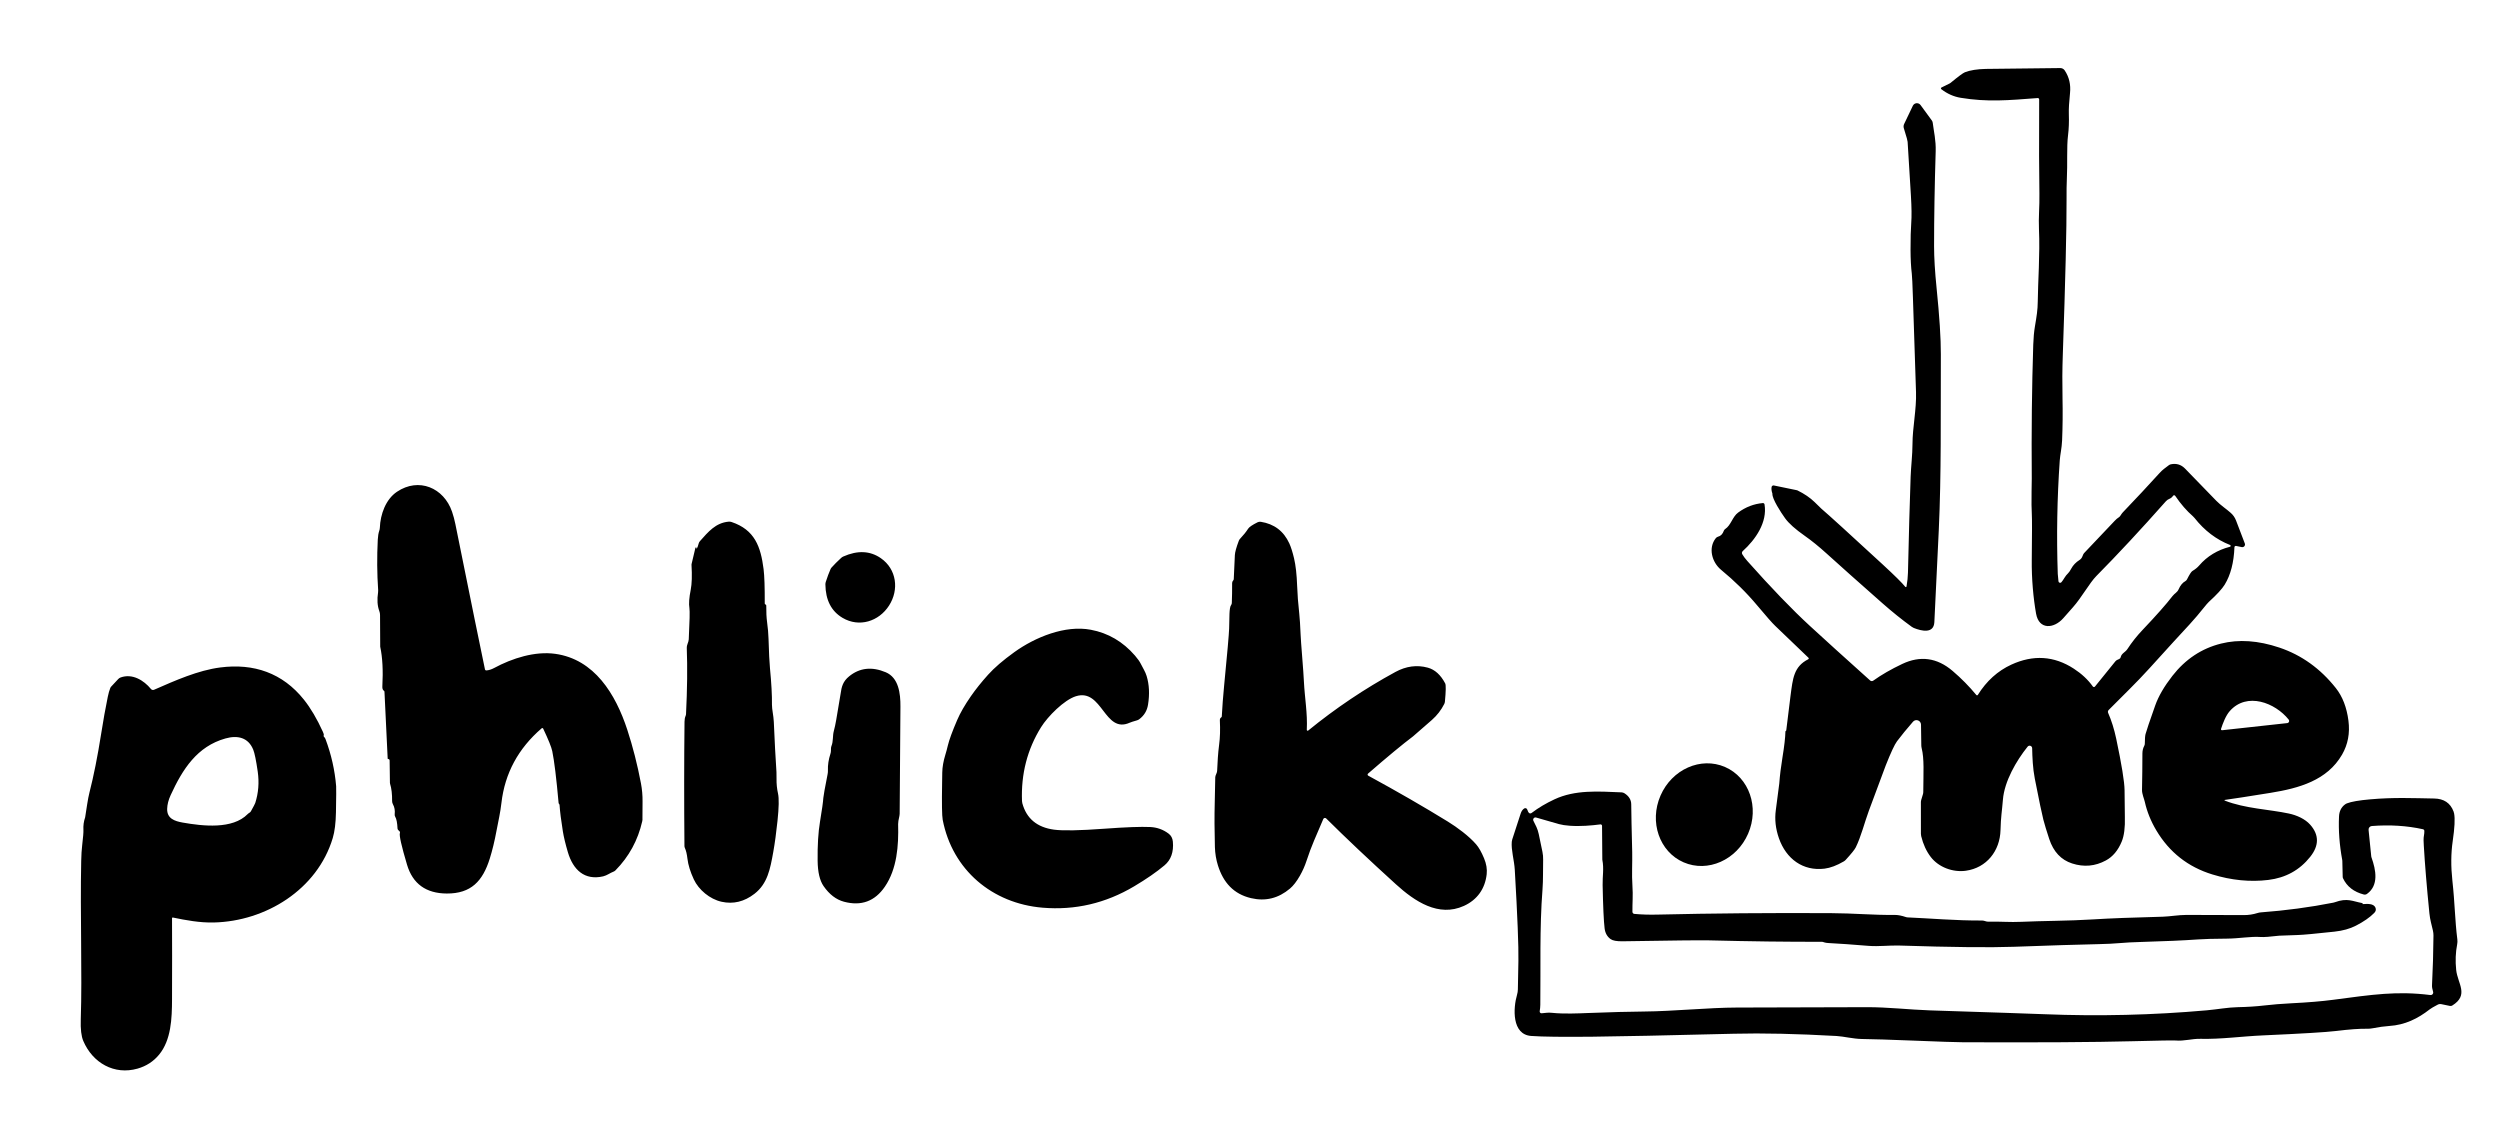
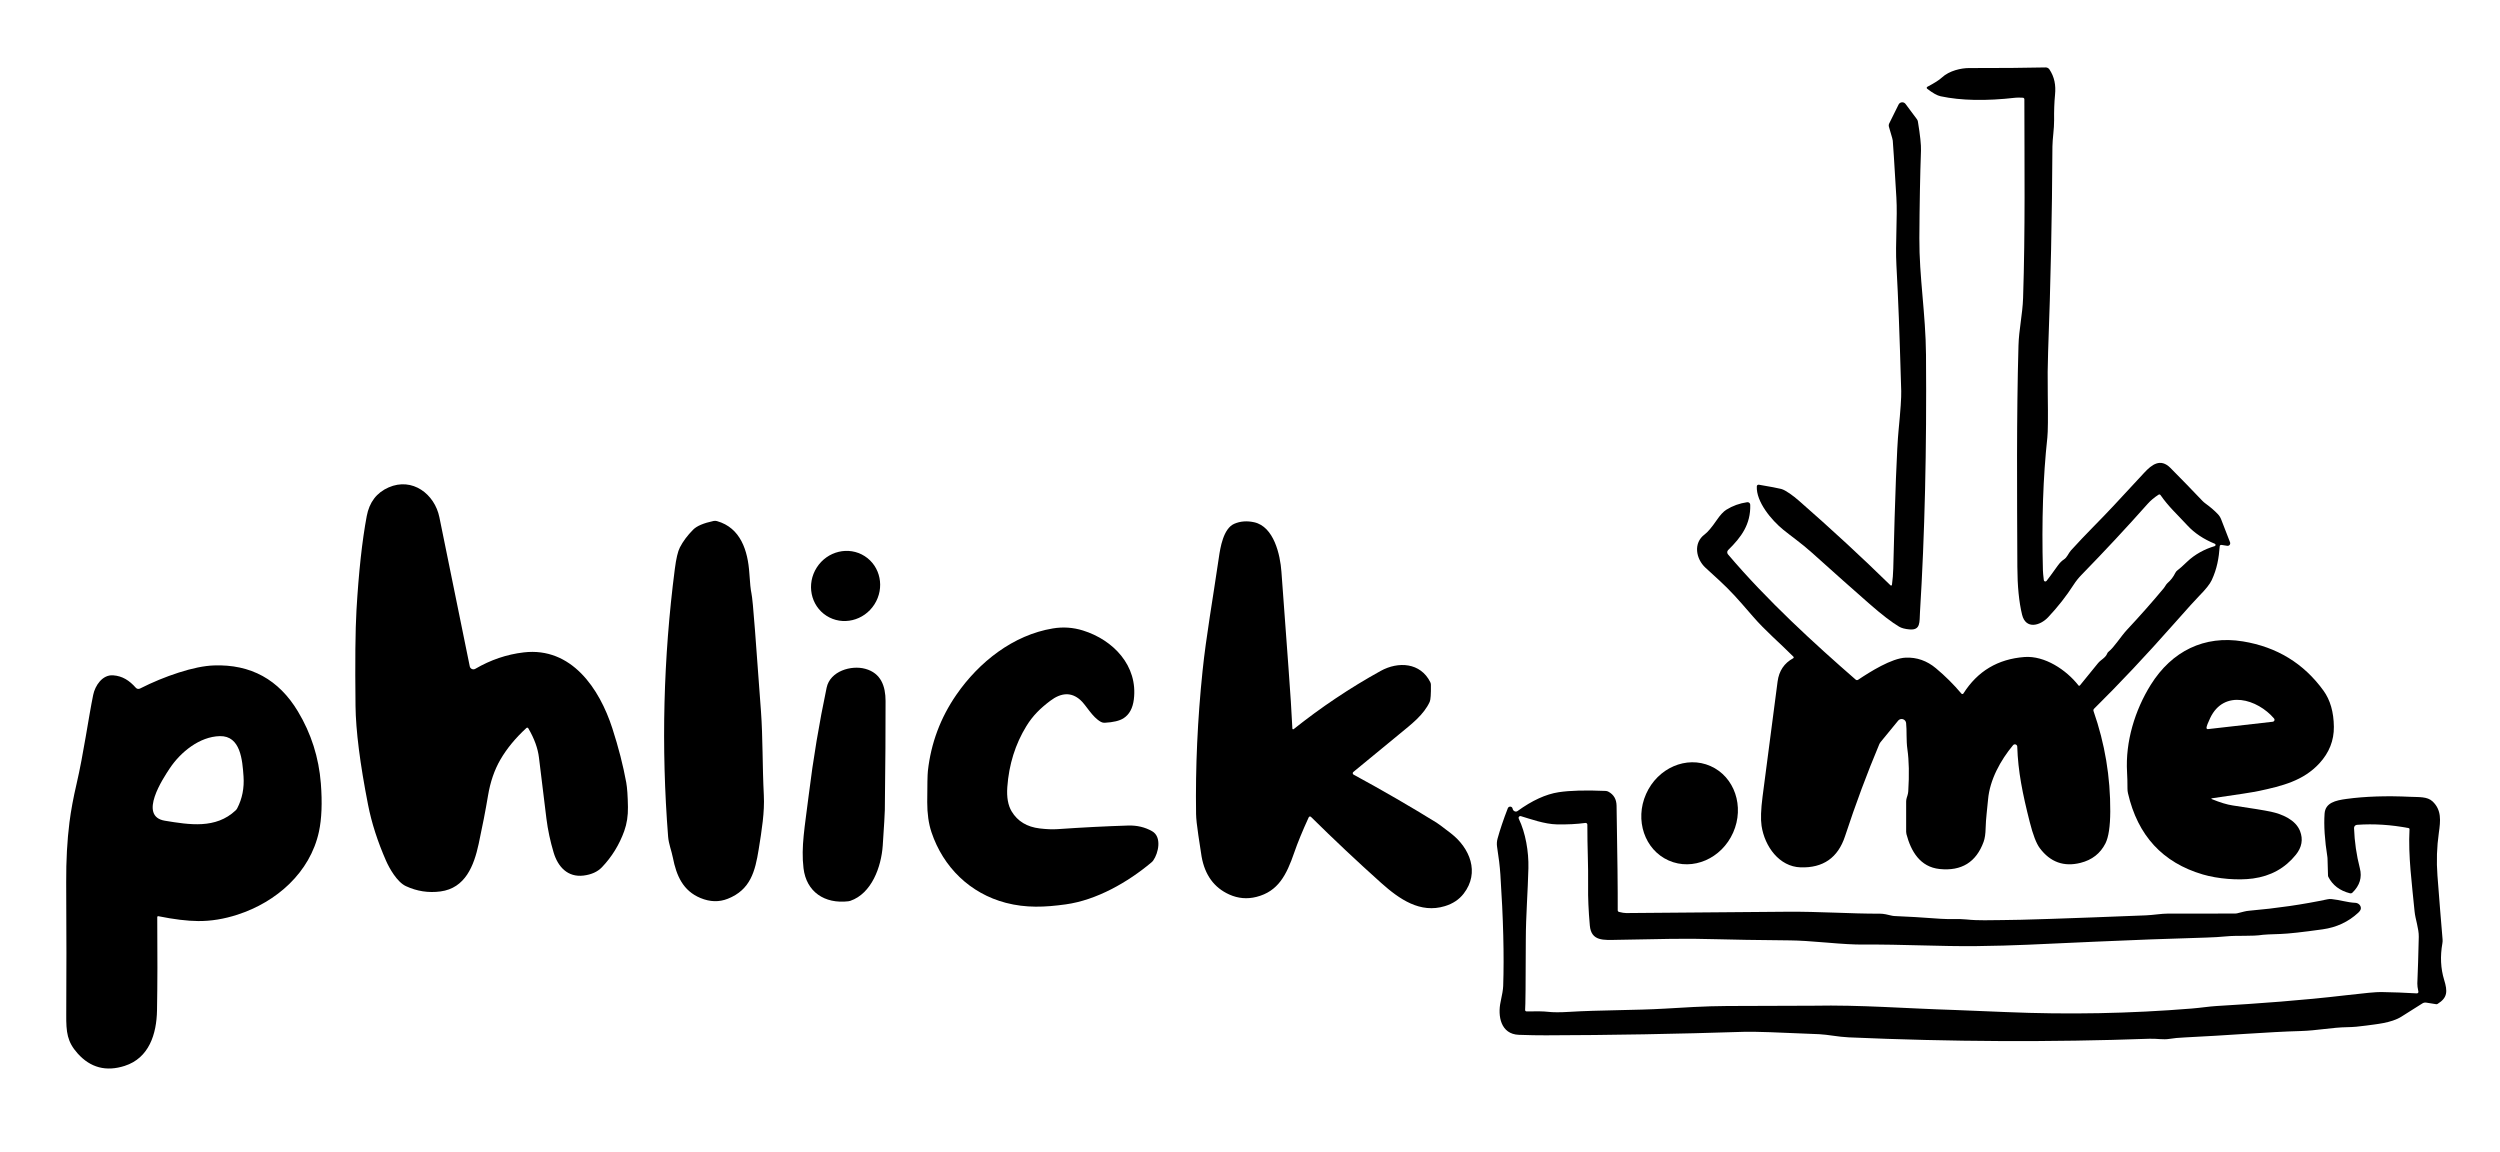
- <svg xmlns="http://www.w3.org/2000/svg" viewBox="0 0 1027 471" fill="currentColor">
-   <path d="M757.44 353.86q-4.35 2.54-7.92 2.98c-8.87 1.09-15.76-4.02-18.73-12.46q-2.07-5.9-1.29-11.56 1.34-9.84 1.42-10.92.38-5.07 1.3-10.65 1.16-7.11 1.23-10.73a.29.28 80.2 0 1 .17-.25q.16-.07.18-.27 1.22-10.18 1.75-14.2c.94-7.01 1.27-11.94 7.28-14.98a.38.38 0 0 0 .09-.61q-10.6-10.19-13.64-13.08-1.8-1.7-7.46-8.46-6.47-7.74-14.8-14.59c-3.75-3.09-5.4-8.98-2.16-13.01a1.79 1.79 0 0 1 .94-.61q1.63-.41 2.35-2.43a1.36 1.36 0 0 1 .52-.67c2.49-1.66 2.99-5.06 5.36-6.8q4.65-3.42 10.14-3.9a.66.65 82.9 0 1 .7.55c1.23 7.31-3.68 14.43-8.94 19.17a1.04 1.04 0 0 0-.2 1.3q.76 1.31 2.07 2.78 14.77 16.62 25.77 26.73 8.51 7.84 24.68 22.35a1.02 1.02 0 0 0 1.28.07q5.08-3.63 11.95-6.88c7.32-3.46 14.23-2.59 20.65 2.89q5.36 4.57 9.74 9.88a.39.39 0 0 0 .63-.04q5.36-8.57 13.76-12.43 13.52-6.21 25.63 1.64 4.87 3.15 7.85 7.34a.56.55-43.4 0 0 .88.02l8.38-10.36a2.19 2.17 7.3 0 1 .78-.6q.72-.31.8-.36.5-.27.59-.7c.33-1.64 1.88-2.01 2.77-3.38q2.7-4.15 6.28-7.91 8.45-8.9 12.24-13.84c.91-1.18 1.94-1.46 2.54-2.84q1.02-2.35 2.77-3.33a1.63 1.59 89.1 0 0 .64-.68q1.54-3.05 2.22-3.46 1.71-1.01 2.77-2.24c3.31-3.86 7.57-6.4 12.68-7.72a.39.38 48.5 0 0 .04-.73q-8.48-3.32-14.59-11.08a5.56 5.39-89.2 0 0-.66-.7q-3.86-3.35-7.3-8.42a.53.53 0 0 0-.87-.01q-.61.89-1.45 1.22a3.79 3.75 10.2 0 0-1.5 1.03q-15.38 17.37-28.59 30.73c-2.76 2.79-6.12 8.94-9.61 12.83q-1.72 1.93-3.94 4.46c-3.81 4.34-9.98 4.91-11.19-1.85-1.12-6.28-1.87-14.39-1.77-22.13q.19-15.87.02-18.71-.19-3.08-.1-9.42.08-5.13.08-5.17-.24-29.04.61-55.09.14-4.25.7-7.55c.72-4.23 1.12-6.81 1.15-10.05.07-7.89.96-19.75.5-29.71-.23-4.96.28-9.54.18-14.68q-.22-11.63-.1-38.73a.57.56 87.7 0 0-.61-.57c-12.07.93-20.66 1.7-31.61-.1q-4.32-.71-7.97-3.54a.41.41 0 0 1 .07-.7l3.36-1.66a1.41 1.12 6.5 0 0 .32-.2q4.76-3.94 5.94-4.4 3.22-1.25 8.56-1.37.47-.01 30.59-.35a2.17 2.17 0 0 1 1.83.95q2.75 4.09 2.19 9.37-.58 5.44-.48 8.6.16 4.79-.32 8.61c-.63 4.97-.16 11.66-.51 18.43q-.13 2.5-.11 8.33.06 17.37-1.55 63.77-.3 8.44-.11 17.45.19 8.88-.17 17.48c-.14 3.23-.78 5.66-.96 8.17q-1.62 23.25-.82 46.62.04.89.29 3.08a.69.68 62.6 0 0 1.19.38c.97-1.08 1.44-2.49 2.85-3.81q.49-.46 1.2-1.78 1.15-2.15 3.43-3.59a2.78 2.77-4.6 0 0 1.07-1.25l.48-1.11a1.53 1.35-14.9 0 1 .28-.42q7.66-8.15 12.62-13.31.96-1 1.53-1.31c.78-.42 1.04-1.36 1.73-2.08q8.37-8.74 15-16.06c1.55-1.71 2.29-2.07 3.94-3.36a2.14 2.12 20 0 1 .85-.39q3.37-.69 5.76 1.7 3.05 3.06 12.92 13.31c1.72 1.78 4.33 3.51 5.78 4.83a7.88 7.85 9.6 0 1 2.31 3.24l3.61 9.45a1.11 1.11 0 0 1-1.26 1.49l-2.33-.48a.56.56 0 0 0-.67.52q-.36 9.42-3.99 15.36-1.6 2.62-6.54 7.12a8.77 8.39-71.4 0 0-.84.9q-4.46 5.54-7.05 8.32-4.88 5.22-16.49 18.05c-5.48 6.06-10.95 11.24-16.77 17.14a1.07 1.06 55.5 0 0-.21 1.17q2.07 4.71 3.32 10.6 3.37 15.98 3.43 21.12.11 10.42.12 10.99.2 6.55-1.29 10.16-2.26 5.46-6.5 7.75-6.62 3.59-13.87 1.24-6.8-2.19-9.4-10.03-1.63-4.94-2.42-7.96-.81-3.08-3.52-16.89c-.82-4.2-1.01-8.8-1.08-12.47a1.05 1.04 63.9 0 0-1.86-.64c-4.69 5.83-9.55 14.29-10.15 21.76-.41 5.09-.84 6.84-.99 12.54-.22 8.52-5.7 15.48-14.22 16.68-5.37.75-11.19-1.45-14.4-5.61q-2.75-3.57-3.97-8.62a4.22 4.12 39.1 0 1-.11-.95l-.01-12.93a3.5 3.5 0 0 1 .14-.98l.71-2.38a3.19 2.94 55.7 0 0 .13-.89c.05-7.82.44-13.66-.66-17.99a5.5 5.23 39.1 0 1-.15-1.17l-.12-8.51a1.87 1.87 0 0 0-3.28-1.2q-3.9 4.48-6.59 8.06-1.47 1.97-4.62 9.91-.74 1.86-6.94 18.64c-1.71 4.61-3.24 10.75-5.38 15.03q-.67 1.35-4.15 5.15a3.56 3.36 4.7 0 1-.75.6zm-29.35-151.13q-.54-1.58-.31-2.7a.78.78 0 0 1 .92-.6l9.45 1.95a1.66 1.42-22.8 0 1 .25.08q4.27 2.1 7.03 4.79 2.71 2.64 2.74 2.67 4.72 4.04 25.26 22.98 7.36 6.79 9.26 9.17a.29.29 0 0 0 .51-.14q.53-3.02.59-5.68.55-24.06 1.1-39.43c.15-4.2.75-8.94.76-13.4.01-6.82 1.68-14.23 1.45-21.35q-.66-20.74-1.27-38.82-.27-8.25-.46-9.8-.5-4.06-.52-9.8-.01-7.12.29-11.1.3-3.97-.13-11.09-1.27-21.21-1.36-22.18a9.89 9.57 33.8 0 0-.31-1.44l-1.26-4.21a2.37 2.37 0 0 1 .13-1.67l3.59-7.52a1.85 1.85 0 0 1 3.16-.29l4.63 6.33a2.08 2 24.8 0 1 .38.97c.44 3.56 1.35 7.22 1.21 11.67q-.66 21.36-.66 39.01 0 7.06 1.03 17.2 1.78 17.51 1.75 27.17c-.1 25.96.22 49.22-.85 72.31q-1.47 31.71-1.82 37.81c-.28 4.82-5.3 3.61-8.44 2.35a3.77 3.6 72.8 0 1-.79-.44q-6.04-4.37-12.15-9.76-14.87-13.11-22.86-20.36-4.78-4.34-9.01-7.3-5.8-4.06-8.07-7.22c-1.77-2.46-5.33-7.95-5.21-10.05a.58.21 64.9 0 0-.01-.11zM159.68 311.84q-.23-.08-.36-.09a.07.06 84.3 0 1-.06-.06l-1.32-27.53a.52.51 15.4 0 0-.22-.38q-.72-.48-.65-1.77.53-9.79-.87-16.3a.76.7 42.6 0 1-.01-.12l-.07-12.94a4.63 4.55 35.1 0 0-.3-1.63q-1.2-3.2-.5-7.76a3.72 3.21-47.1 0 0 .03-.79q-.7-10.24-.16-20.77.12-2.26.61-3.67a4.43 4.31 56.7 0 0 .24-1.24c.21-5.49 2.4-11.65 7.03-14.77 8.95-6.02 19.25-1.66 22.63 8.19q.84 2.45 1.38 5.14 9.77 48.43 12.14 59.62a.57.56-7.7 0 0 .59.44q1.52-.11 3.13-.97c7.56-4.08 16.84-6.99 25.11-5.85 16.13 2.23 24.84 16.53 29.64 31.19q3.43 10.48 5.62 22.05.7 3.75.65 7.44-.09 6.34-.04 6.84a3.95 3.86-41.6 0 1-.09 1.27q-2.66 11.71-11 20.17a2.19 2.17-77.6 0 1-.82.53c-1.28.47-2.66 1.55-4.22 1.92-7.67 1.78-12.37-2.69-14.51-9.92q-1.49-5.05-2.06-8.57-1.1-6.85-1.35-10.74a.86.82-64.7 0 0-.15-.45l-.23-.33a.12.06-73.2 0 1-.01-.05q-1.38-15.42-2.61-21.36-.52-2.49-3.73-9.26a.41.4-32.7 0 0-.63-.13q-14.42 12.42-16.52 30.63c-.48 4.22-1.22 7.15-2.02 11.43q-1.18 6.37-2.76 11.42c-2.9 9.31-7.69 14.44-17.68 14.39q-12.82-.07-16.33-11.86-3.41-11.5-2.93-12.96.15-.47-.07-.65a1.91.58 35.8 0 1-.89-1.17q-.18-3.63-.94-4.86a1.65 1.65 0 0 1-.23-1.06q.27-2.32-.73-4.12a2.75 2.72 31.1 0 1-.33-1.3q.05-4.27-.83-7.08a1.37 1.35 36.3 0 1-.07-.43l-.12-9.22a.55.55 0 0 0-.38-.51zm126.51-86.31q.53-1.05.81-2.21a2.38 2.37-17.4 0 1 .53-1.01c3.41-3.82 6.44-7.53 11.79-8.01a2.92 2.81 50.5 0 1 1.2.14c9.51 3.19 11.98 10.08 13.16 19.34q.52 4.16.48 14.14a.4.39-81 0 0 .27.38q.35.13.35.44-.04 4.07.34 6.84.5 3.65.59 6.82.25 8.57.6 12.16.89 9.21.81 14.94c-.02 1.88.65 4.49.76 7.03q.5 11.8 1.09 20.63.06.95.03 2.69-.06 3.16.61 6.14.66 2.97-.21 11.2-.77 7.37-1.74 12.79c-1.26 7.01-2.34 13.01-7.72 17.19q-6.29 4.88-13.53 3.27c-4.83-1.07-9.4-4.93-11.38-9.17q-2.18-4.69-2.63-8.53-.33-2.83-1.06-4.42a1.93 1.86-58.9 0 1-.17-.74q-.24-26.94.03-51.08.01-1.42.45-2.43a2.23 2.07 60 0 0 .17-.74q.75-15.28.31-27.07c-.05-1.47.75-2.37.81-3.61q.56-11.11.27-12.86-.44-2.64.54-7.53.71-3.56.32-10.25a1.01.91 53.4 0 1 .03-.31l1.57-6.63a.24.24 0 0 1 .44-.06q.1.18.05.51-.01.09.03.01zm215.72 68.78q.33-6.12.93-12.32 1.97-20.22 2.09-23.75c.16-4.45-.06-8.53.81-9.69a1.46 1.46 0 0 0 .29-.81q.15-3.87.13-8.2 0-.62.44-1.09a.94.93 67.6 0 0 .23-.56q.2-4.67.45-9.86.09-1.81 1.63-5.9a2.34 2.24-14.4 0 1 .48-.77q2.12-2.25 3.34-4.16.67-1.05 3.89-2.65a2.24 2.23-53.6 0 1 1.3-.2q8.26 1.3 11.73 8.88 1.02 2.23 1.94 6.1 1.03 4.32 1.28 11.42.17 5.02.88 11.48.29 2.62.55 8.63.1 2.29.61 8.63.58 7.23.74 10.55c.32 6.56 1.52 13.01 1.18 19.77a.36.35 72 0 0 .58.3q16.86-13.75 35.83-24.07 6.61-3.59 13.29-1.77 4.37 1.19 7.16 6.48.5.95-.12 7.49a2.79 2.76-29.2 0 1-.28.97q-1.88 3.73-5.05 6.53-7.07 6.23-7.75 6.75-6.46 4.86-18.5 15.31a.52.52 0 0 0 .09.85q17.9 9.75 32.7 18.86c3.8 2.34 8.63 5.9 11.61 9.34q1.68 1.93 3.27 5.76 1.42 3.41 1.07 6.53c-.66 5.91-3.84 10.5-9.37 13.01-10.41 4.72-20.18-1.86-27.9-8.87q-16.51-14.99-28.66-27.06a.73.73 0 0 0-1.19.23c-2.91 6.91-4.84 10.87-6.91 17.23q-1.02 3.12-2.71 6.09-2.01 3.52-4.06 5.25-7.13 6.03-16 3.94c-7.18-1.68-11.4-6.45-13.59-13.4q-1.14-3.63-1.26-7.59-.28-10.21-.07-17.97.2-7 .22-10.75 0-.43.53-1.62a2.87 2.78 59.6 0 0 .24-.99c.18-3.69.32-6.95.82-10.75q.58-4.33.3-9.89-.05-.93.55-1.29a.5.48-15.2 0 0 .24-.4zm-136.69-45.54c-4.2 6.55-12.3 9.07-19.09 5.05q-6.95-4.11-7.06-13.76a3.4 3.29-37 0 1 .16-1.02q.97-3.01 1.97-5.28.05-.11.17-.3.12-.19.2-.28 1.65-1.85 3.98-3.99a3.4 3.29-77.6 0 1 .86-.57q8.82-3.91 15.45.69c6.48 4.51 7.56 12.92 3.36 19.46zm103.42 23.93c.96 1.94 1.85 3.2 2.4 5.02q1.61 5.3.57 11.76-.59 3.72-3.62 5.99a2.86 2.82-70.6 0 1-.92.45q-2.28.65-2.99.97c-10.43 4.69-11.2-14.22-22.06-10.89-4.84 1.48-11.62 8.32-14.37 12.76q-8.46 13.63-7.81 30.33a4.47 4.16-55.5 0 0 .13.88q2.56 9.43 13 10.85 5.43.74 20.67-.38 13.22-.97 18.87-.7 4.2.2 7.53 2.7 1.57 1.17 1.77 3.29.58 6.37-3.43 9.75-4.93 4.15-12.5 8.64-17.58 10.44-37.6 8.76c-20.64-1.73-37.05-15.48-41.02-36.12q-.46-2.43-.24-15.26.03-1.94.06-4.14.05-3.34 1.28-7.34.52-1.68 1.01-3.75.82-3.47 3.86-10.53 1.85-4.3 5.58-9.69 3-4.32 7.11-8.89 3.82-4.25 10.74-9.24c8.63-6.21 20.9-11.2 31.43-9.22q10.71 2.01 18.15 10.61 1.69 1.96 2.4 3.39zm445.28 55.91a.14.13 51.7 0 0-.03.26c8.43 3.32 18.43 3.62 26.38 5.33 3.23.69 6.64 2.2 8.75 4.57q5.55 6.26.02 13.21-6.52 8.2-17.23 9.5-11.21 1.36-23.01-2.27-14.92-4.59-22.95-18.03-3.41-5.72-4.76-11.77c-.3-1.34-1.18-3.25-1.15-4.91q.15-7.57.16-14.99.01-1.71.75-3.1a1.94 1.88 60.4 0 0 .24-.93q.02-2.86.29-3.89.48-1.89 3.99-11.81 2-5.65 7.05-12.13 8.01-10.27 19.97-13.26 10.94-2.75 23.98 1.64 13.67 4.6 23.2 16.64 4.11 5.19 5.17 13.39.99 7.68-2.62 13.94c-6.14 10.61-17.66 13.8-29.39 15.7q-13.75 2.22-18.81 2.91zm-1.08-28.63l26.75-2.93a.89.89 0 0 0 .6-1.44c-5.53-6.92-17.18-11.48-24.22-3.48-1.62 1.83-2.81 4.97-3.57 7.3a.42.42 0 0 0 .44.55zM70.98 376.91a.26.26 0 0 0-.31.26q.07 14.39 0 33.34c-.02 7.94-.36 16.7-5.3 22.72q-3.47 4.22-8.87 5.76c-9.54 2.72-18.42-2.31-22.28-11.36q-1.24-2.9-1.04-8.83c.63-18.83-.29-43.1.18-65.12q.08-3.78.39-6.36.6-5.08.52-6.36-.16-2.69.71-5.2 0-.01.81-5.23.49-3.13.94-4.88 2.62-10.24 4.84-24.29 1.27-8.12 2.71-15.12.43-2.13 1.05-3.67a1.29 1.19-16.2 0 1 .24-.4l3-3.22a2.59 2.45 10.1 0 1 .99-.65c4.78-1.72 9.49 1.12 12.46 4.75a1.08 1.07-31 0 0 1.26.31c8.7-3.81 18.11-8 27.22-9.17 13.76-1.77 25.6 2.26 34.35 13.23q4.15 5.19 7.81 13.25.45.99.34 1.32-.17.52.23.84.28.22.5.81 3.55 9.49 4.36 19.35.09 1.08-.08 10.71-.12 6.59-1.32 10.58c-6.35 21.16-27.54 34.2-48.89 34.68-5.74.13-11.42-.92-16.82-2.05zm31.21-42.86q.09-.06.26-.16a1.66 1.57-88.4 0 0 .63-.63q1.61-2.87 1.78-3.4 1.97-6.16 1.02-12.85-1-6.95-1.85-9.04c-2.02-4.97-6.35-6.04-11.43-4.61-11.6 3.26-17.59 12.58-22.49 23.27q-1.37 2.98-1.44 5.64c-.11 4 3.09 5.06 6.37 5.64 8.28 1.46 20.5 2.87 26.71-3.49a3.67 2.92-1.6 0 1 .44-.37zm239.37-27.57c.81-1.98.43-4.18.97-6.16q.55-2.04.98-4.55 1.77-10.47 1.81-10.77c.39-2.93.98-5.1 3.48-7.14q6.48-5.3 15.06-1.7c5.3 2.23 6.08 8.68 6.04 14.1q-.17 27.01-.32 44.08a3.7 3.64-38.8 0 1-.1.85q-.56 2.35-.53 3.35c.25 8.94-.48 18.43-5.44 25.7q-6.16 9.02-16.8 6.19-4.84-1.3-8.39-6.43-2.35-3.39-2.44-10.41-.11-9.53.97-15.99 1.24-7.44 1.37-9.79.07-1.2 1.77-9.84a6.22 6.04 50.5 0 0 .12-1.48q-.13-3.27 1.04-6.87a4.24 4.02-37.1 0 0 .2-1.2l.02-.98a2.83 2.74 57.2 0 1 .19-.96z" />
-   <ellipse cx="0" cy="0" transform="matrix(.398749 -.91706 .91706 .398749 700.13 334.66)" rx="21.35" ry="19.62" />
-   <path d="M783.75 376.87c8.9.38 19.97 1.35 30.5 1.28.83-.01 1.63.48 2.39.47 5.2-.12 8.94.3 13.81.06 7.93-.39 19.53-.36 29.39-.99q9.98-.63 28.66-1.11c2.85-.08 6.45-.73 9.68-.73q9.48.01 23.57.07 2.94.01 5.67-.86a5.52 5.51 33.8 0 1 1.27-.25q15.41-1.15 29.8-3.99a3.82 3.61 28.2 0 0 .66-.18c5.18-1.9 7.3-.36 11.29.35a.15.13 3.2 0 1 .12.12l.03.27a.03.03 0 0 0 .03.03c1.79-.1 4.46-.36 5.22 1.46q.48 1.16-.5 2.16-2.73 2.77-7.54 5.24-3.69 1.9-8.79 2.45-11.84 1.29-15.01 1.38-7.04.21-7.68.28-5.77.68-7.66.54c-4.08-.3-8.73.63-13.89.67q-8.22.06-11.75.32-8.85.63-23.52 1.05-5.08.14-8.64.46-3.77.33-8.65.43-12.46.26-34.96 1.09-14.6.53-46.95-.51c-4.15-.13-8.49.47-12.69.13q-10.19-.84-16.36-1.15-1.21-.06-1.8-.27a1.61.25 23.3 0 0-.96-.25q-21.01.05-46.49-.59-5.05-.12-35.43.38-3.61.06-4.94-.9-2.11-1.52-2.46-4.43-.54-4.45-.81-17.74c-.08-3.6.6-6.76-.12-10.41a1.02.95 43 0 1-.01-.14l-.11-13.8a.61.61 0 0 0-.7-.6c-3.57.48-8.3.87-12.53.56q-2.68-.19-4.48-.68-2.67-.73-9.38-2.7a.95.94 84.9 0 0-1.11 1.33c.91 1.82 1.73 3.25 2.19 5.44q.78 3.7 1.52 7.3a14.32 14.2 40.1 0 1 .29 3.23c-.11 4.09.06 8.14-.26 12.23-1.25 15.96-.7 32.4-.9 47.38q-.02 1.39-.25 2.63a.74.74 0 0 0 .84.87q2.5-.36 4.13-.19c5.03.53 10.93.24 14.77.09q13.99-.54 23.25-.62c11.89-.1 26.61-1.61 37.94-1.63q33.93-.07 53.31-.15c8.62-.04 17.64 1.03 26.01 1.31q30.25.99 31.24 1.02 4.76.12 15.87.56 33.4 1.34 66.65-1.6c4.55-.41 8.64-1.21 12.67-1.29q6.05-.12 11.04-.71 4.97-.58 11.02-.89 10.23-.51 17-1.41c16.53-2.18 26.4-3.7 40.14-1.98a1.05 1.04-4.8 0 0 1.13-1.33q-.51-1.69-.45-2.68.52-10.22.6-20.43a9.38 9.14-52 0 0-.22-2.01c-.56-2.54-1.17-4.35-1.45-7.09q-1.65-16.54-2.3-27.81-.16-2.7-.06-3.33.35-2.13.28-2.78a.74.74 0 0 0-.57-.65q-9.87-2.18-21.01-1.32a1.45 1.44 85 0 0-1.33 1.59l1.1 10.9a1.53 1.32-62.6 0 0 .09.38c1.89 5.31 3.03 11.5-1.83 15.01a1.59 1.57-55.3 0 1-1.33.25q-6.14-1.6-8.51-6.63a1.45 1.41-59.1 0 1-.15-.64l-.15-6.52a2.72 1.97 77.2 0 0-.04-.38q-1.72-9.34-1.32-17.9.15-3.2 2.45-4.92a3.31 3.24 15.4 0 1 .83-.46q2.64-1.04 9.62-1.65c9.7-.85 17.3-.48 26.19-.33q5.98.1 7.95 5.3a5.21 4.48 33.6 0 1 .24.85q.62 3.17-.57 11.3-1.1 7.52-.14 16.32c1.04 9.4 1.01 15.96 2.04 24.16a6.1 5.93 47.9 0 1-.07 1.92q-.99 5.07-.41 10.58c.59 5.61 5.38 10.27-1.61 14.61a1.27 1.23-54.5 0 1-.94.17l-3.59-.74a2.19 2.14-52.4 0 0-1.42.2q-2.53 1.33-3.3 1.93c-4.9 3.84-10.21 6.44-16.64 6.84q-2.98.19-6.93.96a10.01 9.54 38.6 0 1-2.07.18q-4.51-.1-12.94.93-6.04.73-29.76 1.79c-9.15.4-17.21 1.62-25.87 1.42-3.47-.08-6.75 1-10.14.69q-1.54-.13-17.98.3-22.92.61-69.44.42-4.1-.02-20.73-.69-14.04-.56-20.75-.65c-3.56-.05-7.57-1.07-10.37-1.23q-24.5-1.38-42.27-.93-41.79 1.05-58 1.22-18.39.19-25.25-.31c-7.98-.58-7.43-11.38-5.79-16.96a8.24 7.83-37.6 0 0 .33-2.13q.16-8.07.22-11.72.17-8.86-1.49-37.48c-.23-3.87-1.54-8.12-1.23-11.52a4.02 3.93-34 0 1 .19-.92q.99-3.1 3.45-10.61.48-1.48 1.48-2.12a.83.83 0 0 1 1.23.45q.7 2.24 1.88 1.34 4.07-3.09 9.3-5.53c8.52-3.98 17.86-3.27 27.56-2.87a2.48 2.44 62.3 0 1 1.22.39q2.74 1.76 2.76 4.52.06 6.35.4 19.65c.1 4.34-.23 9.24.09 13.79.29 4.06-.04 6.92 0 10.73a.87.86-87.8 0 0 .78.85q4.57.41 9.4.29 34.09-.8 71.38-.6c9.41.04 17.07.82 26.37.74q1.77-.01 4.38.86a2.83 2.77 54.4 0 0 .84.15z" />
+ <svg xmlns="http://www.w3.org/2000/svg" version="1.1" viewBox="0.00 0.00 1020.00 470.00">
+   <g fill="currentColor">
+     <path d="   M 880.69 201.83   Q 878.02 203.57 876.28 205.53   Q 863.52 219.91 849.23 234.57   A 25.20 25.17 83.6 0 0 846.07 238.53   Q 841.56 245.55 835.63 251.84   C 832.38 255.30 826.51 256.96 825.00 250.76   Q 823.12 243.05 823.08 231.25   C 822.96 200.80 822.72 170.19 823.54 141.00   C 823.72 134.41 825.20 128.28 825.42 121.57   C 826.32 94.06 825.96 66.37 825.94 40.51   A 0.64 0.64 0.0 0 0 825.34 39.87   Q 823.29 39.76 822.33 39.87   Q 804.27 41.94 791.78 39.28   Q 789.68 38.84 786.28 36.20   A 0.47 0.47 0.0 0 1 786.36 35.41   Q 790.66 33.16 792.27 31.65   C 795.34 28.79 800.25 27.77 803.28 27.77   Q 822.65 27.79 834.61 27.51   A 1.85 1.83 72.6 0 1 836.18 28.34   C 838.21 31.42 838.85 34.69 838.45 38.71   Q 838.00 43.34 838.08 49.07   C 838.12 52.44 837.41 56.75 837.39 59.75   Q 837.18 101.96 835.63 143.50   Q 835.34 151.22 835.49 161.00   Q 835.69 175.13 835.32 178.51   Q 832.70 202.51 833.51 232.76   Q 833.54 233.94 833.88 236.71   A 0.62 0.62 0.0 0 0 834.97 237.03   Q 835.71 236.17 839.55 230.80   Q 840.77 229.10 842.03 228.29   C 843.45 227.39 843.86 225.78 844.97 224.55   C 850.78 218.11 857.37 211.73 862.28 206.42   Q 868.39 199.83 874.86 192.86   C 877.90 189.58 881.46 186.82 885.52 190.90   Q 892.04 197.47 898.63 204.39   A 9.71 9.35 84.8 0 0 899.81 205.41   Q 902.78 207.55 904.89 209.77   A 6.47 6.47 0.0 0 1 906.24 211.92   L 909.86 221.26   A 1.06 1.06 0.0 0 1 908.71 222.69   L 906.33 222.32   A 0.59 0.59 0.0 0 0 905.65 222.86   C 905.28 227.74 904.56 232.03 902.37 236.72   Q 901.25 239.11 897.30 243.10   Q 895.18 245.24 886.99 254.50   Q 869.84 273.91 854.38 289.16   A 0.93 0.91 58.2 0 0 854.16 290.13   Q 861.10 309.97 860.99 331.08   Q 860.94 340.31 859.01 344.12   Q 855.89 350.27 848.87 352.04   Q 838.66 354.62 832.24 346.05   Q 830.11 343.21 828.14 335.41   C 825.23 323.94 823.35 314.75 823.04 304.62   A 0.97 0.97 0.0 0 0 821.33 304.03   C 816.18 310.22 811.82 318.19 811.13 326.19   C 810.83 329.72 810.22 334.04 810.14 337.86   Q 810.07 341.39 809.31 343.47   Q 804.76 355.93 791.39 354.56   C 783.37 353.74 779.65 347.26 777.83 340.32   A 3.63 3.50 -53.4 0 1 777.71 339.40   L 777.71 327.06   A 5.31 4.97 55.4 0 1 777.94 325.53   L 778.26 324.50   A 7.48 7.31 56.2 0 0 778.57 322.84   Q 779.20 312.55 778.23 305.79   C 777.68 302.00 778.04 298.07 777.69 294.98   A 1.84 1.83 61.4 0 0 774.45 294.02   L 767.31 302.73   A 3.99 3.89 -14.6 0 0 766.73 303.69   Q 759.29 321.37 752.77 341.19   Q 748.45 354.34 734.61 353.88   C 725.94 353.59 720.00 345.38 718.72 336.96   Q 718.11 332.93 719.12 325.05   Q 721.06 309.79 725.26 278.04   Q 726.12 271.56 731.62 268.57   A 0.41 0.41 0.0 0 0 731.71 267.92   C 726.42 262.57 720.23 257.37 715.20 251.52   Q 710.07 245.57 707.73 243.04   C 703.42 238.37 699.84 235.35 695.78 231.58   C 691.96 228.02 690.74 221.57 695.50 218.04   Q 697.36 216.67 700.40 212.24   Q 702.55 209.10 704.33 207.98   Q 708.20 205.56 712.86 204.90   A 1.09 1.09 0.0 0 1 714.10 205.94   C 714.31 213.94 710.47 219.14 705.08 224.43   A 1.28 1.27 47.8 0 0 705.00 226.15   C 720.97 245.00 740.50 262.82 757.12 277.29   A 0.82 0.81 -41.4 0 0 758.11 277.35   C 763.04 274.05 771.81 268.55 777.52 268.32   Q 784.33 268.04 789.86 272.65   Q 795.54 277.39 800.25 282.99   A 0.52 0.51 -48.8 0 0 801.08 282.93   Q 809.71 269.29 825.99 268.06   C 834.22 267.44 843.07 273.31 848.01 279.65   A 0.39 0.38 -44.2 0 0 848.61 279.65   Q 853.96 273.10 855.98 270.59   C 857.14 269.15 859.07 268.41 859.76 266.59   A 1.49 1.49 0.0 0 1 860.25 265.93   C 862.63 264.05 865.27 259.69 867.82 256.95   Q 875.84 248.37 882.78 240.03   C 883.37 239.31 883.75 238.41 884.35 237.89   Q 886.34 236.17 887.52 233.75   A 2.98 2.94 -5.0 0 1 888.47 232.63   Q 889.58 231.85 892.32 229.21   C 895.50 226.16 899.52 224.02 903.59 222.82   A 0.52 0.51 -42.2 0 0 903.64 221.85   Q 896.78 219.04 892.52 214.44   C 887.99 209.54 884.84 206.79 881.49 201.99   A 0.59 0.58 -33.5 0 0 880.69 201.83   Z" />
+     <path d="   M 771.92 238.59   Q 772.37 235.22 772.45 232.00   Q 773.56 186.49 774.62 175.56   Q 775.81 163.34 775.70 159.57   C 774.95 134.05 774.54 123.17 773.74 108.24   C 773.25 99.12 774.22 88.79 773.72 80.59   Q 772.42 58.80 772.25 57.38   A 7.71 6.94 57.4 0 0 772.02 56.33   L 770.69 51.75   A 1.97 1.92 50.6 0 1 770.81 50.35   L 774.62 42.66   A 1.67 1.67 0.0 0 1 777.45 42.40   L 782.10 48.64   A 2.23 2.19 22.2 0 1 782.50 49.57   Q 783.89 57.96 783.76 61.50   Q 783.22 76.31 783.10 97.14   C 783.01 113.02 785.68 128.04 785.81 144.77   Q 786.27 202.67 783.35 249.81   C 783.10 253.80 783.71 257.22 779.05 256.80   Q 776.32 256.56 774.82 255.67   Q 770.23 252.93 762.81 246.44   Q 753.06 237.90 739.14 225.39   C 735.10 221.76 730.75 218.72 727.65 216.20   C 722.72 212.20 716.45 204.68 716.78 198.42   A 0.71 0.71 0.0 0 1 717.61 197.76   Q 724.57 198.94 726.73 199.49   C 728.56 199.96 731.78 202.39 733.92 204.26   Q 753.74 221.60 771.31 238.80   A 0.36 0.36 0.0 0 0 771.92 238.59   Z" />
+     <path d="   M 214.79 297.01   Q 208.07 303.18 204.16 309.92   Q 200.51 316.21 199.11 324.62   Q 197.61 333.61 195.30 344.30   C 193.37 353.23 189.85 362.36 179.72 363.71   Q 172.37 364.69 165.60 361.54   C 162.01 359.87 158.88 354.30 157.52 351.22   Q 152.33 339.40 150.16 328.32   Q 145.23 303.13 145.05 288.00   Q 144.74 261.05 145.44 249.00   Q 146.80 225.65 149.63 210.56   Q 151.22 202.09 158.54 198.87   C 168.24 194.61 177.34 201.56 179.27 211.04   Q 189.90 263.28 191.66 271.87   A 1.52 1.52 0.0 0 0 193.92 272.88   Q 203.29 267.40 213.66 266.18   C 233.17 263.89 244.60 280.95 249.83 297.14   Q 253.60 308.79 255.51 319.27   Q 256.09 322.47 256.20 329.27   Q 256.29 334.61 254.69 339.06   Q 251.66 347.47 245.60 353.82   Q 242.92 356.63 238.09 357.23   C 231.65 358.02 227.65 353.70 225.89 347.86   Q 223.81 340.92 222.94 334.00   Q 221.27 320.61 219.90 309.13   Q 219.22 303.40 215.54 297.13   A 0.49 0.49 0.0 0 0 214.79 297.01   Z" />
+     <path d="   M 292.53 212.61   C 302.18 215.33 305.14 224.68 305.74 233.96   Q 306.12 240.00 306.58 242.02   Q 307.05 244.09 308.04 257.25   Q 309.59 278.07 310.48 290.25   C 311.26 300.93 311.03 312.46 311.64 324.43   C 312.00 331.29 310.80 338.73 309.55 346.52   C 308.10 355.50 306.21 363.02 296.92 366.70   Q 291.61 368.81 285.79 366.39   C 278.69 363.44 275.98 357.36 274.51 349.82   C 273.98 347.10 272.83 344.35 272.59 341.35   Q 268.29 286.61 275.33 232.13   Q 276.15 225.77 277.39 223.36   Q 279.31 219.62 282.81 216.10   Q 285.03 213.85 291.13 212.56   A 2.92 2.85 -42.3 0 1 292.53 212.61   Z" />
+     <path d="   M 527.29 297.25   A 0.32 0.32 0.0 0 0 527.81 297.49   Q 544.65 284.06 563.31 273.74   C 570.53 269.75 579.56 270.33 583.54 278.29   A 2.49 2.46 31.2 0 1 583.81 279.37   Q 583.89 285.10 583.32 286.35   C 580.92 291.59 576.03 295.34 570.85 299.59   Q 568.36 301.63 552.15 314.97   A 0.65 0.65 0.0 0 0 552.25 316.04   Q 569.93 325.65 586.11 335.64   Q 587.21 336.32 591.99 340.02   C 599.68 345.97 603.85 355.98 597.18 364.60   Q 594.38 368.23 589.49 369.71   C 579.46 372.76 571.03 366.95 563.48 360.20   Q 548.92 347.16 534.88 333.29   A 0.57 0.57 0.0 0 0 533.96 333.46   Q 530.13 341.81 528.06 347.82   C 524.88 357.06 521.49 363.68 512.64 365.93   Q 506.94 367.38 501.55 364.96   Q 492.27 360.79 490.25 349.48   Q 490.13 348.80 488.93 340.82   Q 488.04 334.88 488.00 332.12   Q 487.57 303.39 490.65 273.68   C 492.11 259.61 494.79 244.70 497.29 227.51   C 497.88 223.44 499.11 215.66 503.57 213.71   Q 507.25 212.11 511.70 213.08   C 519.75 214.86 522.33 226.30 522.82 233.26   C 525.24 266.90 526.66 283.65 527.29 297.25   Z" />
+     <ellipse cx="0.00" cy="0.00" transform="translate(345.00,239.07) rotate(-57.4)" rx="14.45" ry="13.96" />
+     <path d="   M 449.21 294.55   C 445.59 292.59 443.24 287.79 440.80 285.61   Q 435.35 280.74 428.46 285.96   C 424.48 288.98 421.42 291.93 418.78 296.22   Q 411.97 307.30 410.98 321.16   Q 410.54 327.35 412.74 331.03   Q 416.36 337.08 424.24 338.01   Q 428.42 338.50 431.50 338.29   Q 446.71 337.24 460.23 336.82   Q 465.71 336.65 470.07 339.14   C 474.12 341.45 472.65 348.08 470.51 351.09   A 3.98 3.91 -2.5 0 1 469.81 351.84   C 460.18 359.95 447.38 367.26 434.78 368.99   C 426.35 370.16 418.63 370.51 410.40 368.36   C 395.81 364.55 384.82 353.82 380.04 339.53   Q 378.30 334.32 378.31 327.27   Q 378.33 316.77 378.58 314.52   Q 380.47 297.55 390.19 283.47   C 399.42 270.09 413.42 259.07 429.57 256.40   Q 435.81 255.36 441.84 257.24   C 454.24 261.10 464.31 271.63 462.61 285.34   Q 461.94 290.78 458.40 293.05   Q 455.96 294.61 450.73 294.89   A 2.80 2.79 -32.3 0 1 449.21 294.55   Z" />
+     <path d="   M 902.37 326.02   Q 907.51 328.12 910.93 328.62   Q 922.75 330.37 926.55 331.18   C 931.17 332.17 936.62 334.49 938.41 339.06   Q 940.40 344.16 936.70 348.75   Q 930.09 356.95 919.20 358.43   C 913.11 359.26 904.84 358.57 898.78 356.79   Q 874.15 349.56 868.21 323.61   A 7.99 7.50 40.6 0 1 868.01 321.78   Q 868.01 317.99 867.84 315.08   C 867.10 302.62 871.06 289.74 877.50 279.41   C 886.08 265.66 899.34 259.10 915.11 261.69   Q 935.90 265.10 947.97 281.77   Q 952.12 287.50 952.22 296.52   Q 952.31 304.92 946.33 311.42   C 939.75 318.59 931.06 320.68 921.70 322.70   Q 918.00 323.49 902.41 325.71   A 0.16 0.16 0.0 0 0 902.37 326.02   Z   M 900.83 297.48   L 927.30 294.47   A 0.80 0.80 0.0 0 0 927.82 293.15   C 921.07 285.24 907.40 281.06 901.75 292.96   Q 900.36 295.87 900.25 296.90   A 0.52 0.52 0.0 0 0 900.83 297.48   Z" />
+     <path d="   M 64.61 373.81   A 0.37 0.37 0.0 0 0 64.16 374.18   Q 64.34 396.61 64.06 412.24   C 63.89 421.83 60.86 431.67 50.87 434.88   Q 39.49 438.53 31.69 429.82   C 27.40 425.03 26.98 421.17 27.03 414.00   Q 27.18 390.52 27.01 360.00   Q 26.94 346.57 28.34 335.51   Q 29.24 328.39 31.25 319.78   C 34.04 307.81 36.10 292.91 38.02 283.52   C 38.79 279.75 41.76 275.21 46.16 275.53   C 49.99 275.81 52.78 277.64 55.41 280.60   A 1.42 1.41 -33.9 0 0 57.11 280.93   Q 64.82 277.02 72.86 274.43   Q 81.28 271.72 87.19 271.50   C 102.34 270.94 113.77 277.30 121.55 290.26   Q 129.67 303.77 130.91 319.67   Q 131.82 331.46 130.13 339.32   C 126.53 355.93 112.88 368.00 96.91 373.18   Q 88.66 375.86 80.85 375.79   Q 74.14 375.74 64.61 373.81   Z   M 69.24 313.51   C 66.62 317.46 56.22 333.05 67.29 334.86   C 77.23 336.48 88.02 338.31 96.15 330.63   A 3.26 3.19 82.6 0 0 96.79 329.78   Q 99.85 323.88 99.36 316.80   C 98.90 310.12 98.16 300.16 89.70 300.34   C 81.45 300.52 73.68 306.83 69.24 313.51   Z" />
+     <path d="   M 346.15 367.72   C 336.46 368.87 328.97 363.90 327.83 354.21   C 326.80 345.40 328.35 337.49 329.95 324.50   Q 332.69 302.27 337.27 280.56   C 338.69 273.83 347.26 271.28 353.05 272.88   C 359.46 274.64 361.30 279.99 361.31 286.00   Q 361.35 302.43 361.01 330.50   Q 360.98 332.72 360.16 344.97   C 359.56 353.76 355.61 364.55 346.94 367.54   A 4.29 3.88 -55.0 0 1 346.15 367.72   Z" />
+     <ellipse cx="0.00" cy="0.00" transform="translate(689.36,331.82) rotate(-66.1)" rx="21.07" ry="19.43" />
+     <path d="   M 622.83 412.65   Q 629.12 412.52 631.58 412.82   Q 634.66 413.19 640.41 412.83   C 651.73 412.12 668.01 412.19 679.08 411.53   C 685.13 411.16 696.09 410.47 704.65 410.45   Q 736.89 410.39 739.86 410.33   C 759.20 409.95 777.32 411.45 797.68 412.08   Q 801.27 412.20 818.32 412.92   Q 856.56 414.55 894.25 411.48   C 897.95 411.18 901.46 410.62 904.25 410.46   C 921.43 409.44 939.36 408.16 956.99 406.08   Q 968.60 404.71 971.51 404.75   Q 978.79 404.87 986.07 405.30   A 0.61 0.60 -4.3 0 0 986.70 404.57   Q 986.22 402.36 986.27 401.25   Q 986.61 393.30 986.86 382.25   C 986.93 378.89 985.44 374.97 985.15 371.87   C 984.06 360.44 982.50 349.27 983.08 338.29   A 0.41 0.40 -82.6 0 0 982.76 337.87   Q 971.95 335.79 961.65 336.53   A 1.29 1.29 0.0 0 0 960.45 337.86   Q 960.75 346.20 962.82 354.25   Q 964.27 359.85 959.80 364.19   A 1.09 1.08 -59.3 0 1 958.78 364.46   Q 952.56 362.88 949.94 357.73   A 1.15 1.12 31.7 0 1 949.83 357.29   L 949.63 350.29   A 3.54 3.28 42.8 0 0 949.59 349.77   Q 947.92 339.23 948.43 331.95   C 948.74 327.53 952.87 326.57 957.36 325.96   Q 968.85 324.40 983.48 325.10   C 986.99 325.27 990.32 324.94 992.49 326.98   C 996.22 330.50 995.74 334.89 995.05 339.77   Q 993.81 348.42 994.48 357.23   Q 995.57 371.62 996.57 383.28   A 6.03 5.74 -43.6 0 1 996.49 384.88   Q 995.08 392.83 997.21 399.78   C 998.64 404.46 998.64 407.05 994.54 409.59   A 0.90 0.88 -55.8 0 1 993.94 409.71   L 989.89 409.07   A 2.23 2.22 -58.1 0 0 988.23 409.46   Q 988.06 409.56 979.80 414.78   C 975.58 417.45 969.26 417.87 965.28 418.45   Q 961.19 419.04 957.69 419.09   C 951.61 419.17 945.12 420.49 938.74 420.66   C 925.44 421.01 907.87 422.51 891.43 423.27   Q 887.53 423.45 885.22 423.85   C 882.52 424.31 880.08 423.69 876.92 423.81   Q 816.86 425.98 754.25 423.24   C 750.10 423.06 745.70 422.11 742.24 421.95   Q 717.00 420.81 711.99 420.97   Q 670.02 422.32 630.75 422.41   Q 625.95 422.43 619.72 422.21   C 612.25 421.96 611.00 414.43 612.25 408.75   Q 613.23 404.33 613.30 402.27   Q 613.94 383.82 612.15 356.75   Q 611.84 352.04 610.81 345.51   A 8.05 8.04 -41.8 0 1 611.00 342.17   Q 612.50 336.71 615.18 329.78   A 1.03 1.00 -40.8 0 1 617.13 329.89   Q 617.33 330.86 618.22 331.10   A 1.06 1.06 0.0 0 0 619.12 330.93   Q 628.10 324.42 635.95 323.22   Q 642.86 322.17 655.11 322.70   A 2.69 2.58 -28.4 0 1 656.23 323.01   Q 659.50 324.76 659.56 328.74   Q 660.09 359.60 660.03 371.39   A 0.70 0.69 -82.3 0 0 660.54 372.06   Q 662.37 372.53 663.50 372.53   Q 727.31 372.00 728.98 371.99   C 742.43 371.88 755.20 372.83 767.02 372.78   C 768.49 372.77 770.31 373.21 771.62 373.54   A 7.08 6.99 52.9 0 0 773.06 373.75   Q 780.16 374.01 791.88 374.87   C 795.60 375.15 798.93 374.78 802.35 375.14   C 807.37 375.68 812.02 375.39 817.00 375.39   Q 827.26 375.38 875.58 373.46   C 878.52 373.34 881.95 372.74 884.51 372.75   Q 899.20 372.77 911.97 372.73   A 3.21 3.17 38.2 0 0 912.68 372.65   L 915.59 371.92   A 13.18 12.93 34.9 0 1 917.62 371.58   Q 934.62 370.09 949.64 366.91   A 5.10 5.00 41.3 0 1 951.28 366.82   C 954.84 367.18 957.76 368.22 960.95 368.35   A 2.40 2.21 0.7 0 1 963.24 370.51   Q 963.26 371.38 962.14 372.41   Q 956.12 377.98 947.62 379.17   Q 935.28 380.90 930.48 381.06   Q 924.22 381.26 923.33 381.39   C 918.61 382.12 913.18 381.56 908.13 382.05   Q 904.54 382.40 900.11 382.53   Q 877.35 383.19 855.24 384.19   Q 843.23 384.73 827.26 385.45   Q 817.69 385.87 806.58 386.01   C 791.66 386.19 776.51 385.26 760.01 385.38   Q 754.95 385.42 745.22 384.57   Q 735.67 383.74 730.46 383.68   Q 709.56 383.48 700.36 383.20   C 686.56 382.78 677.73 383.16 659.93 383.45   C 654.30 383.55 649.23 384.11 648.65 377.63   Q 647.84 368.57 647.95 361.51   C 648.07 352.71 647.61 345.98 647.64 336.46   A 0.71 0.70 86.1 0 0 646.84 335.76   Q 641.65 336.47 635.20 336.35   C 630.20 336.26 624.35 334.13 620.52 332.99   A 0.74 0.74 0.0 0 0 619.65 334.02   C 622.43 339.79 623.75 347.47 623.59 354.21   C 623.36 363.77 622.55 373.67 622.53 383.27   Q 622.47 410.03 622.25 412.02   A 0.57 0.57 0.0 0 0 622.83 412.65   Z" />
+   </g>
</svg>
